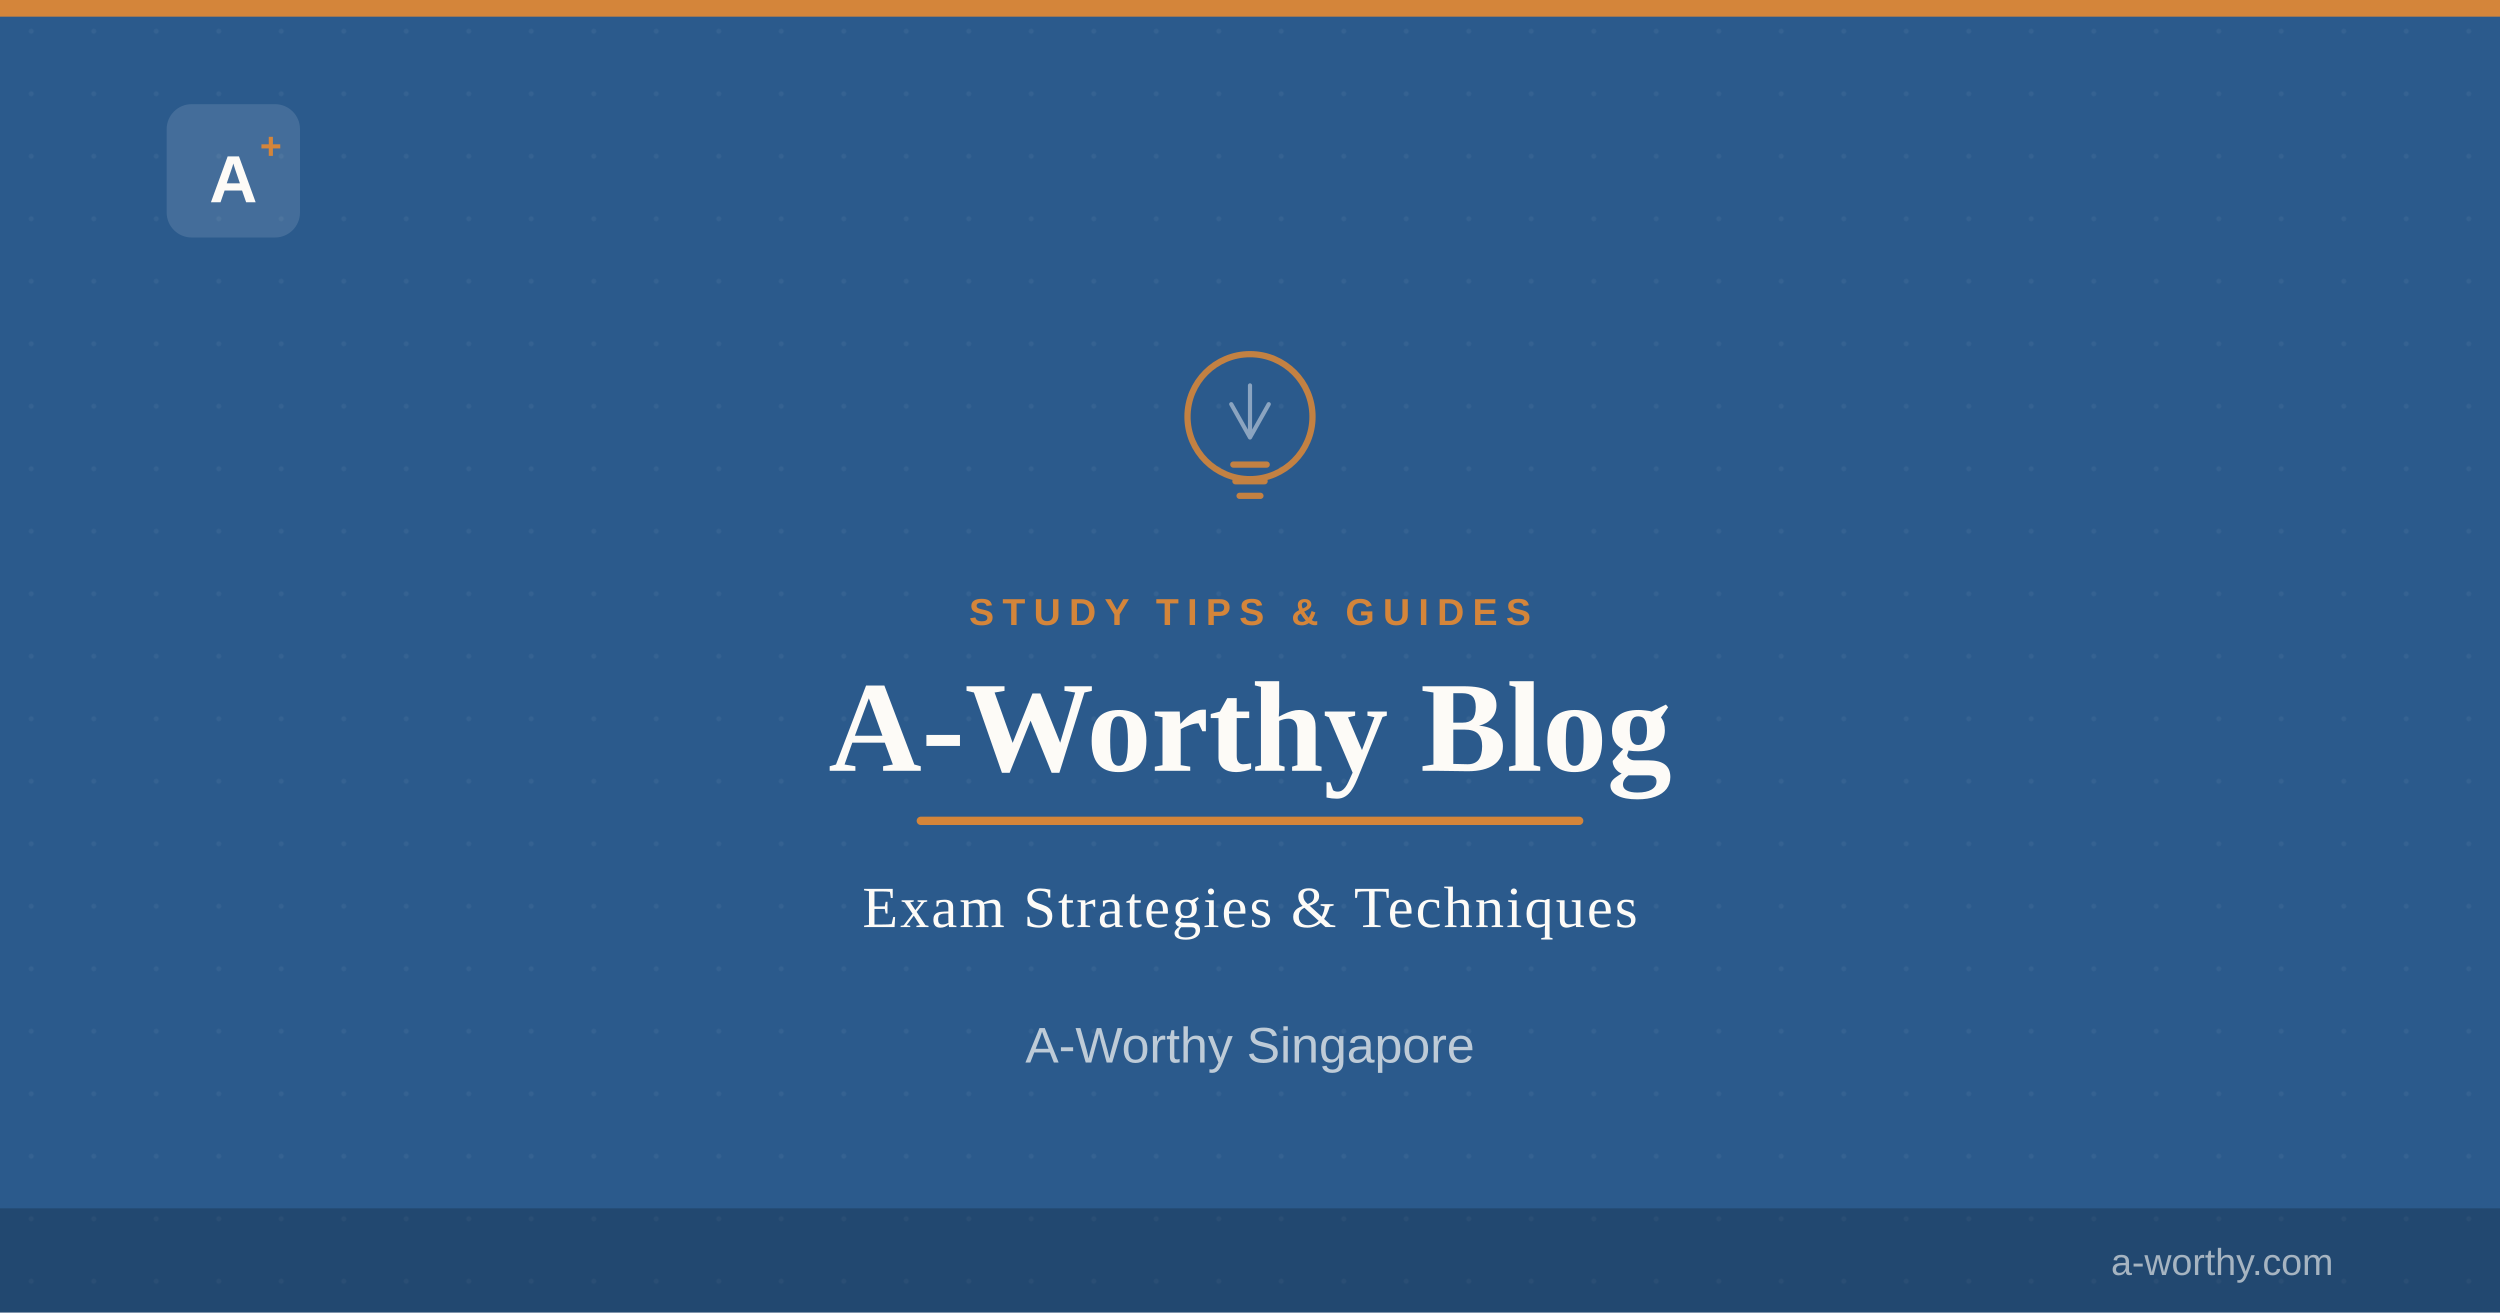
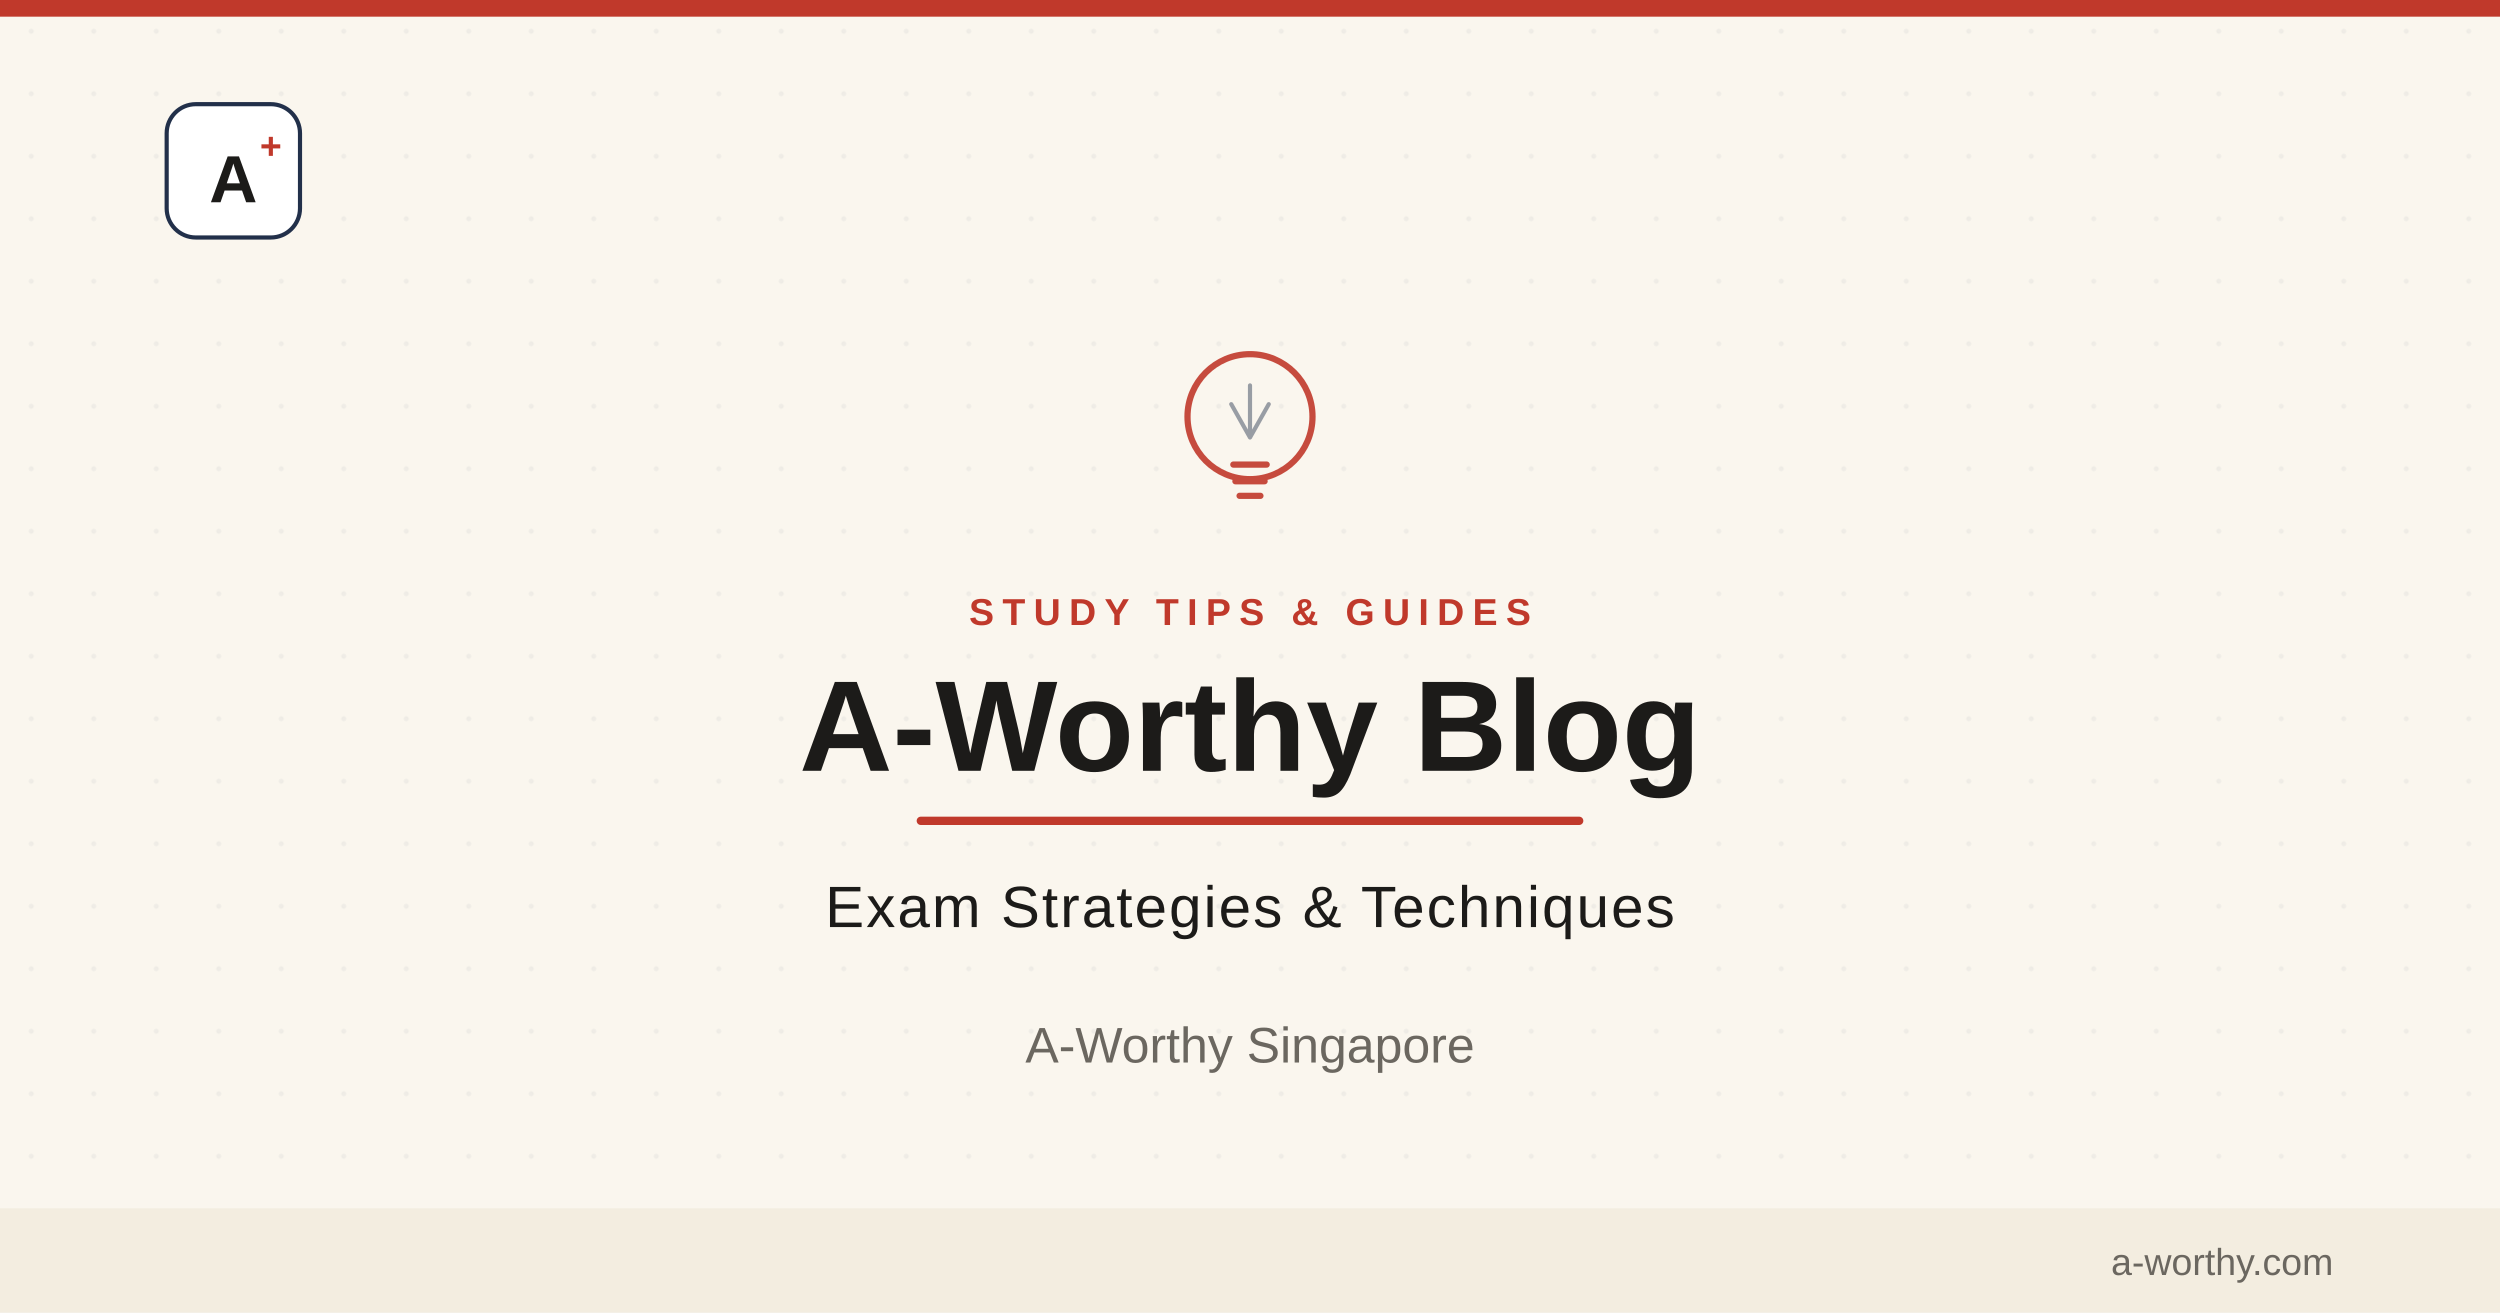
<svg xmlns="http://www.w3.org/2000/svg" viewBox="0 0 1200 630" width="1200" height="630">
-   <rect width="1200" height="630" fill="#2B5A8C" />
+   <rect width="1200" height="630" fill="#FAF6EE" />
  <defs>
    <pattern id="dots-blog" width="30" height="30" patternUnits="userSpaceOnUse">
-       <circle cx="15" cy="15" r="1.2" fill="rgba(255,255,255,0.05)" />
+       <circle cx="15" cy="15" r="1.2" fill="rgba(34,48,74,0.05)" />
    </pattern>
  </defs>
  <rect width="1200" height="630" fill="url(#dots-blog)" />
-   <rect width="1200" height="8" fill="#D4853A" />
+   <rect width="1200" height="8" fill="#C0392B" />
  <g transform="translate(80, 50)">
-     <rect x="0" y="0" width="64" height="64" rx="12" fill="rgba(255,255,255,0.12)" />
-     <text x="32" y="36" font-family="Arial, Helvetica, sans-serif" font-size="32" font-weight="700" fill="#FDFBF7" text-anchor="middle" dominant-baseline="central">A</text>
-     <text x="50" y="20" font-family="Arial, Helvetica, sans-serif" font-size="18" font-weight="700" fill="#D4853A" text-anchor="middle" dominant-baseline="central">+</text>
+     <rect x="0" y="0" width="64" height="64" rx="14" fill="#FFFFFF" stroke="#22304A" stroke-width="2" />
+     <text x="32" y="36" font-family="Nunito, Arial, Helvetica, sans-serif" font-size="32" font-weight="700" fill="#1C1B19" text-anchor="middle" dominant-baseline="central">A</text>
+     <text x="50" y="20" font-family="Nunito, Arial, Helvetica, sans-serif" font-size="18" font-weight="700" fill="#C0392B" text-anchor="middle" dominant-baseline="central">+</text>
  </g>
  <g transform="translate(600, 205)" opacity="0.9">
-     <circle cx="0" cy="-5" r="30" fill="none" stroke="#D4853A" stroke-width="3" />
-     <path d="M -8 18 L 8 18 M -7 26 L 7 26 M -5 33 L 5 33" stroke="#D4853A" stroke-width="3" stroke-linecap="round" />
-     <path d="M 0 -20 L 0 5 M -9 -11 L 0 5 L 9 -11" fill="none" stroke="rgba(255,255,255,0.5)" stroke-width="2" stroke-linecap="round" stroke-linejoin="round" />
+     <circle cx="0" cy="-5" r="30" fill="none" stroke="#C0392B" stroke-width="3" />
+     <path d="M -8 18 L 8 18 M -7 26 L 7 26 M -5 33 L 5 33" stroke="#C0392B" stroke-width="3" stroke-linecap="round" />
+     <path d="M 0 -20 L 0 5 M -9 -11 L 0 5 L 9 -11" fill="none" stroke="rgba(34,48,74,0.5)" stroke-width="2" stroke-linecap="round" stroke-linejoin="round" />
  </g>
-   <text x="600" y="300" font-family="Arial, Helvetica, sans-serif" font-size="18" font-weight="700" fill="#D4853A" text-anchor="middle" letter-spacing="4">STUDY TIPS &amp; GUIDES</text>
-   <text x="600" y="370" font-family="Georgia, 'Times New Roman', serif" font-size="62" font-weight="700" fill="#FDFBF7" text-anchor="middle">A-Worthy Blog</text>
-   <rect x="440" y="392" width="320" height="4" rx="2" fill="#D4853A" />
-   <text x="600" y="445" font-family="Georgia, 'Times New Roman', serif" font-size="28" fill="#FDFBF7" text-anchor="middle" letter-spacing="1">Exam Strategies &amp; Techniques</text>
-   <text x="600" y="510" font-family="Arial, Helvetica, sans-serif" font-size="24" fill="rgba(253,251,247,0.7)" text-anchor="middle">A-Worthy Singapore</text>
-   <rect y="580" width="1200" height="50" fill="rgba(0,0,0,0.2)" />
-   <text x="1120" y="612" font-family="Arial, Helvetica, sans-serif" font-size="18" fill="rgba(253,251,247,0.6)" text-anchor="end">a-worthy.com</text>
+   <text x="600" y="300" font-family="Nunito, Arial, Helvetica, sans-serif" font-size="18" font-weight="700" fill="#C0392B" text-anchor="middle" letter-spacing="4">STUDY TIPS &amp; GUIDES</text>
+   <text x="600" y="370" font-family="Nunito, Arial, Helvetica, sans-serif" font-size="62" font-weight="700" fill="#1C1B19" text-anchor="middle">A-Worthy Blog</text>
+   <rect x="440" y="392" width="320" height="4" rx="2" fill="#C0392B" />
+   <text x="600" y="445" font-family="Nunito, Arial, Helvetica, sans-serif" font-size="28" fill="#1C1B19" text-anchor="middle" letter-spacing="1">Exam Strategies &amp; Techniques</text>
+   <text x="600" y="510" font-family="Nunito, Arial, Helvetica, sans-serif" font-size="24" fill="#6B6760" text-anchor="middle">A-Worthy Singapore</text>
+   <rect y="580" width="1200" height="50" fill="#F3EDE0" />
+   <text x="1120" y="612" font-family="Nunito, Arial, Helvetica, sans-serif" font-size="18" fill="#6B6760" text-anchor="end">a-worthy.com</text>
</svg>
